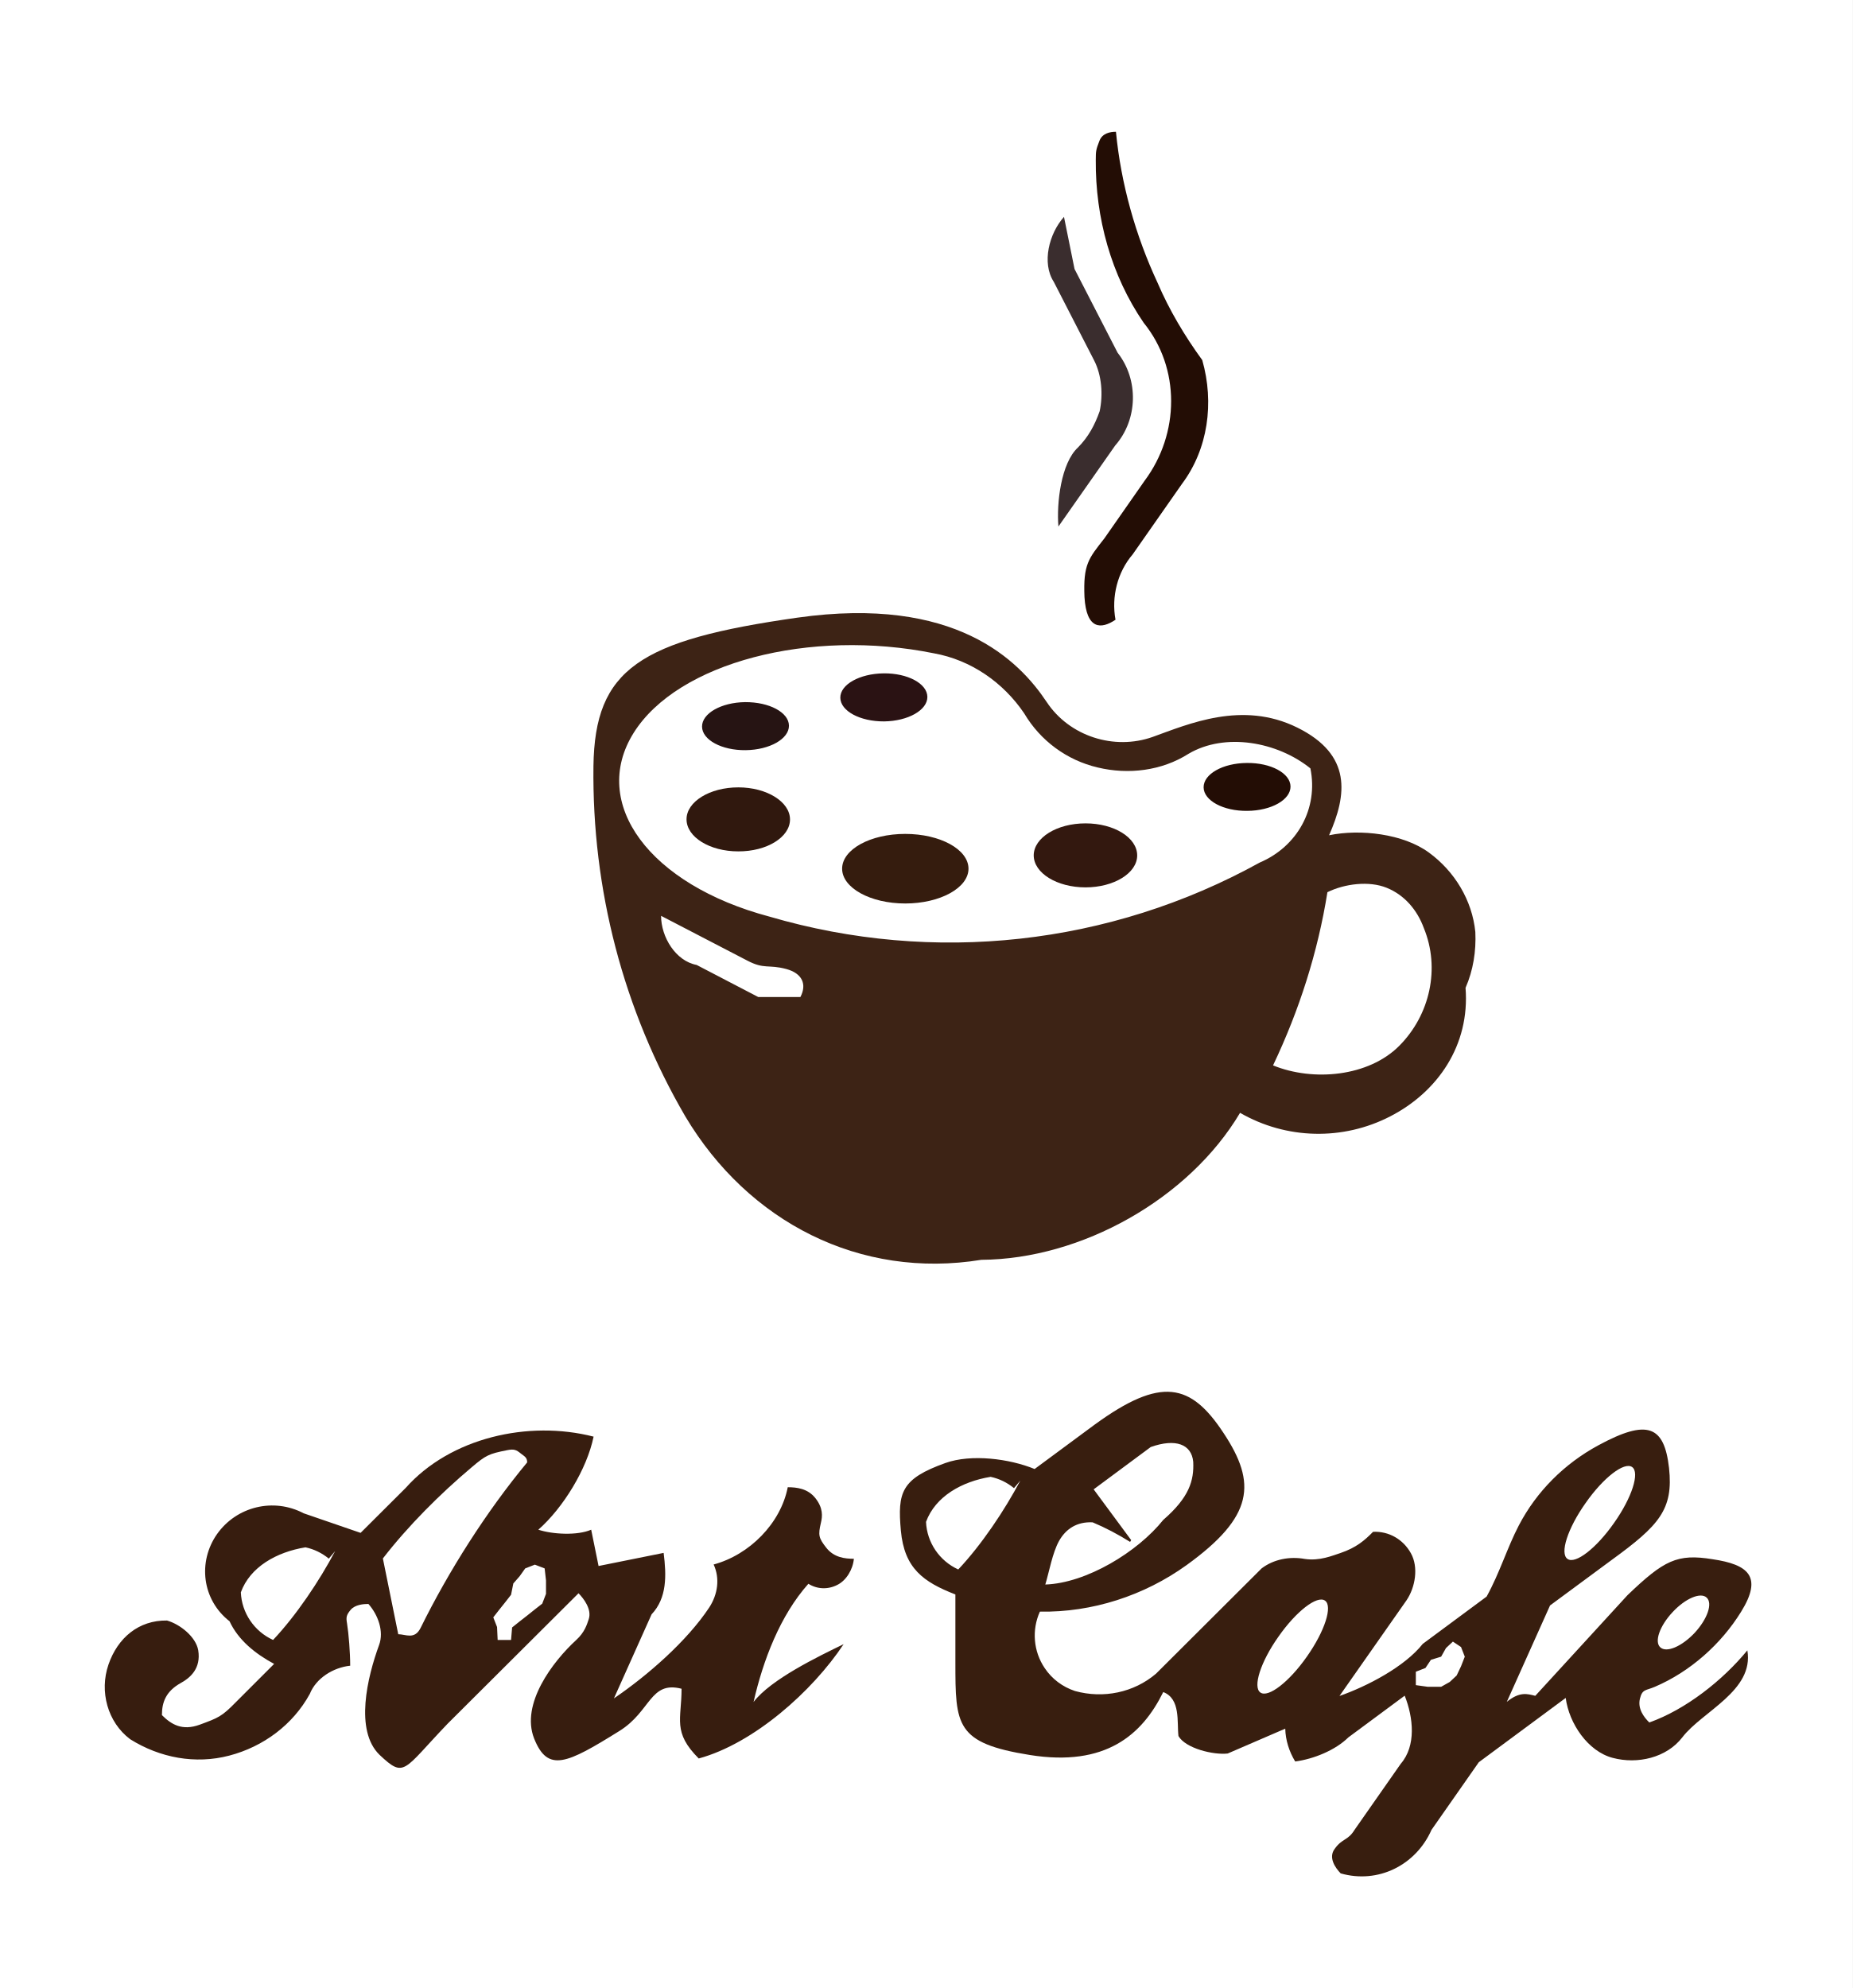
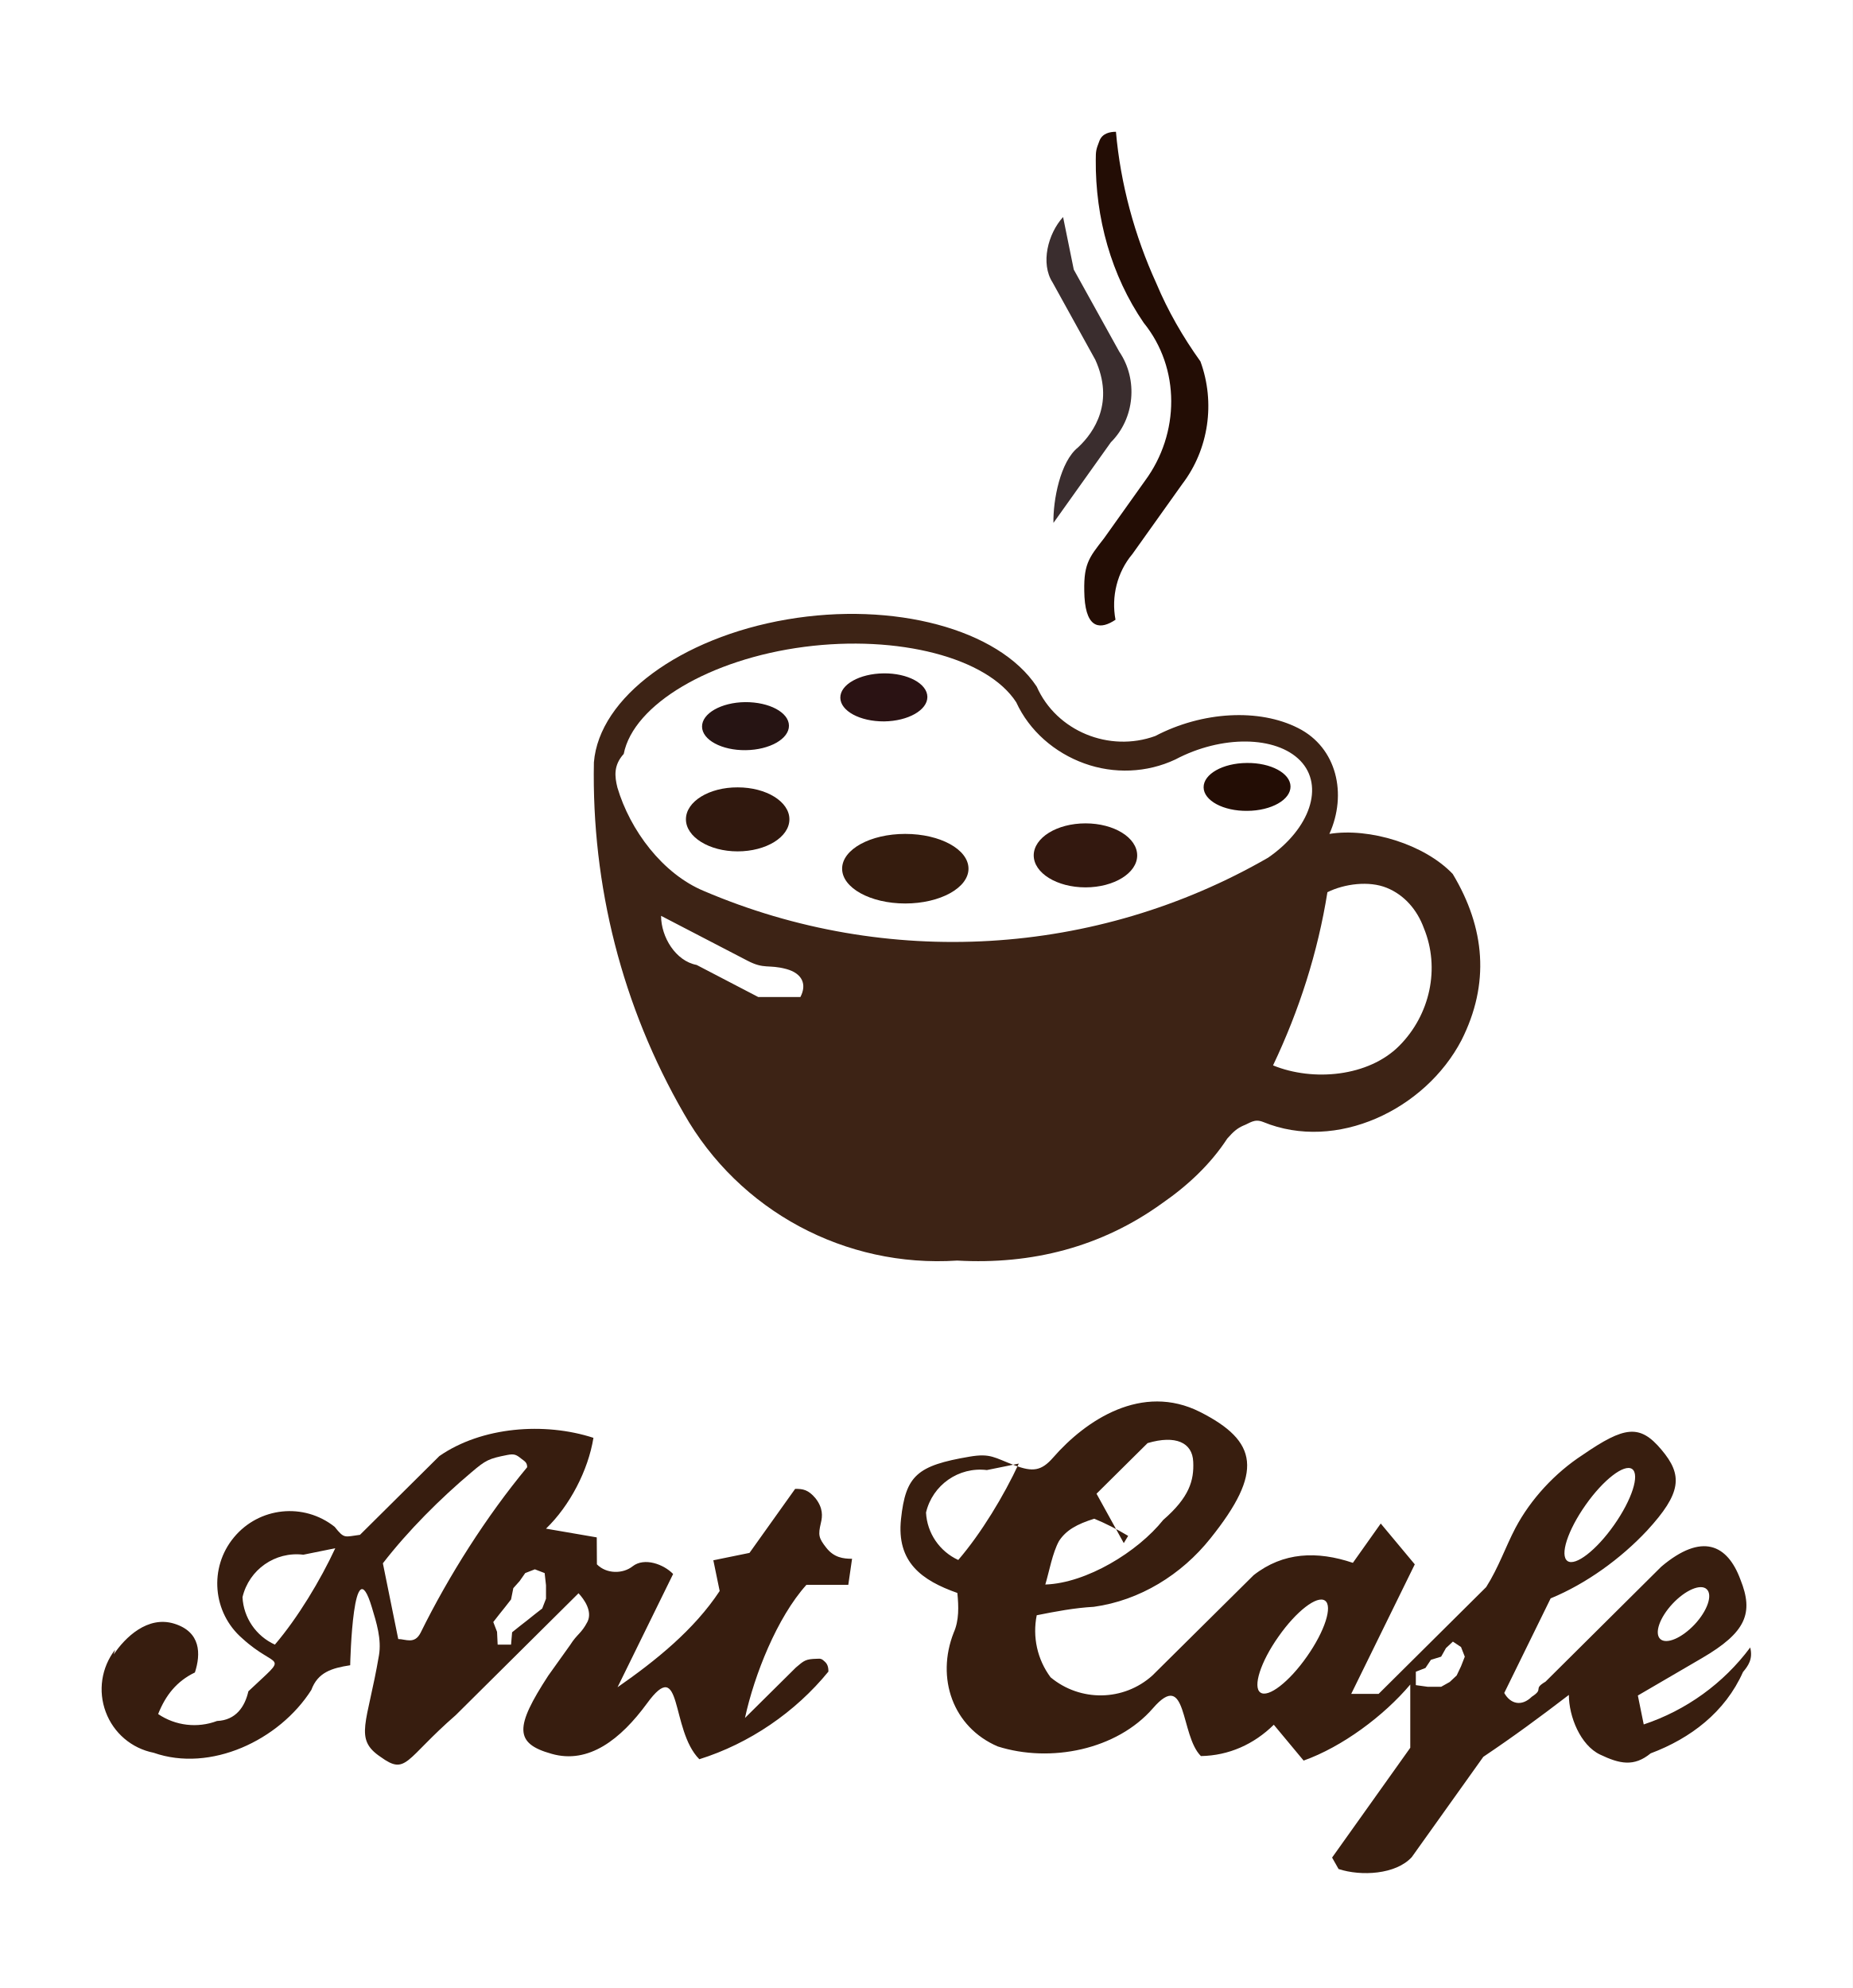
<svg xmlns="http://www.w3.org/2000/svg" viewBox="0 0 123 132" width="123" height="132">
  <rect width="100%" height="100%" fill="#ffffff" />
-   <path data-region="0" d="M88.24 55.46C90.31 55.03 93.17 55.36 94.87 56.61C96.58 57.86 97.74 59.78 97.95 61.88C98.01 63.15 97.81 64.43 97.30 65.59C97.60 69.40 95.45 72.50 92.31 74.12C89.16 75.75 85.40 75.66 82.33 73.89C78.94 79.60 71.80 83.61 65.15 83.65C57.09 84.96 49.68 81.14 45.50 74.13C41.38 67.06 39.30 59.05 39.40 50.87C39.49 44.41 42.47 42.50 52.95 41.01C63.43 39.53 67.66 43.86 69.49 46.61C71.00 48.89 73.97 49.84 76.53 48.93C78.90 48.08 82.47 46.50 86.13 48.31C89.79 50.12 89.42 52.79 88.24 55.46ZM87.00 51.02C84.81 49.25 81.33 48.62 78.91 50.05C77.13 51.18 74.92 51.45 72.88 50.96C70.83 50.48 69.07 49.18 68.00 47.37C66.61 45.31 64.46 43.82 62.01 43.38C53.76 41.71 45.00 43.99 42.07 48.66C39.14 53.34 43.11 58.74 51.08 60.86C61.99 64.06 73.69 62.77 83.64 57.27C86.13 56.21 87.54 53.68 87.00 51.02ZM50.34 66.20L53.14 66.20C53.58 65.36 53.27 64.63 52.20 64.34C51.00 64.02 50.75 64.38 49.61 63.78L43.89 60.81C43.89 62.22 44.86 63.81 46.25 64.07L50.34 66.20ZM88.13 59.24C87.49 63.24 86.26 67.08 84.52 70.74C87.19 71.83 90.86 71.49 92.90 69.44C94.94 67.39 95.63 64.29 94.53 61.62C94.09 60.42 93.25 59.43 92.07 58.95C90.89 58.47 89.27 58.68 88.13 59.24Z" fill="#3d2315" fill-rule="evenodd" />
-   <path data-region="1" d="M103.95 112.74L98.18 117.01L95.04 121.50C94.00 123.85 91.49 125.10 89.01 124.39C88.65 124.02 88.17 123.33 88.62 122.75C89.11 122.06 89.49 122.22 89.93 121.50L93.00 117.11C94.03 115.92 93.84 114.05 93.26 112.59L89.52 115.36C88.65 116.22 87.20 116.80 85.99 116.96C85.59 116.30 85.35 115.55 85.33 114.78L81.51 116.43C80.56 116.54 78.71 116.09 78.24 115.27C78.13 114.35 78.40 112.80 77.23 112.35C75.83 115.19 73.40 117.33 68.38 116.53C63.44 115.74 63.43 114.56 63.43 110.37L63.43 105.87C61.30 105.04 60.04 104.14 59.81 101.63C59.58 99.08 59.84 98.19 62.77 97.14C64.48 96.53 67.01 96.85 68.69 97.54L72.68 94.59C77.09 91.38 79.06 91.84 81.24 95.16C83.44 98.48 83.25 100.69 78.78 103.92C75.96 105.95 72.51 107.07 69.04 107.01C68.49 108.23 68.61 109.65 69.36 110.76C69.84 111.48 70.55 112.01 71.37 112.28C73.25 112.80 75.27 112.39 76.75 111.13L83.76 104.14C84.56 103.53 85.63 103.33 86.62 103.51C87.62 103.66 88.46 103.29 88.99 103.12C90.05 102.76 90.60 102.28 91.16 101.71C92.21 101.66 93.16 102.21 93.67 103.13C94.19 104.05 93.97 105.39 93.38 106.26L88.93 112.61C90.76 111.97 93.26 110.67 94.46 109.15L98.70 106.01C99.58 104.41 100.06 102.78 100.83 101.30C102.01 99.03 103.86 97.19 106.11 95.97C109.39 94.19 110.49 94.67 110.81 97.47C111.11 100.23 110.15 101.29 107.00 103.58L102.91 106.60L100.04 113.00C100.90 112.30 101.41 112.47 101.93 112.60L108.05 105.92C110.48 103.59 111.35 103.15 113.70 103.53C116.06 103.88 117.05 104.67 115.60 107.01C114.27 109.17 112.21 111.00 109.87 112.00C109.27 112.26 109.04 112.14 108.88 112.78C108.71 113.45 109.14 114.02 109.50 114.37C111.92 113.51 114.38 111.57 116.01 109.58C116.47 112.27 113.01 113.63 111.69 115.36C110.65 116.71 108.72 117.16 107.07 116.72C105.42 116.29 104.17 114.43 103.95 112.74ZM67.32 98.81C66.87 98.44 66.34 98.18 65.77 98.06C63.86 98.37 62.10 99.36 61.48 101.05C61.54 102.42 62.37 103.64 63.62 104.21C65.16 102.58 66.70 100.28 67.74 98.31ZM75.03 102.38C74.23 101.88 73.40 101.44 72.54 101.08C71.49 101.03 70.76 101.52 70.31 102.32C69.87 103.12 69.66 104.35 69.40 105.21C72.12 105.12 75.53 103.05 77.23 100.92C78.96 99.42 79.28 98.30 79.22 97.06C79.11 95.90 78.06 95.49 76.40 96.08L72.61 98.89L75.10 102.26ZM86.77 109.99C85.59 111.68 84.20 112.75 83.68 112.38C83.16 112.02 83.69 110.35 84.88 108.67C86.06 106.98 87.45 105.91 87.97 106.28C88.49 106.64 87.96 108.30 86.77 109.99ZM94.00 111.00L94.00 111.89L94.79 112.00L95.68 112.00L96.25 111.68L96.71 111.25L97.00 110.64L97.25 110.00L97.00 109.36L96.46 109.00L96.00 109.43L95.68 110.00L95.00 110.21L94.64 110.75L94.00 111.00ZM107.16 101.12C105.98 102.81 104.59 103.88 104.07 103.51C103.54 103.15 104.08 101.48 105.27 99.80C106.45 98.11 107.84 97.04 108.36 97.41C108.88 97.77 108.35 99.44 107.16 101.12ZM112.51 108.42C111.65 109.33 110.64 109.76 110.23 109.38C109.82 109.01 110.19 107.96 111.04 107.05C111.89 106.13 112.91 105.70 113.31 106.08C113.72 106.46 113.36 107.50 112.51 108.42Z" fill="#381e0f" fill-rule="evenodd" />
-   <path data-region="2" d="M35.74 101.57C36.69 101.88 38.33 101.97 39.25 101.57L39.74 103.98L44.06 103.11C44.25 104.60 44.29 106.10 43.26 107.19L40.76 112.77C42.99 111.25 45.60 108.98 47.09 106.73C47.65 105.87 47.81 104.81 47.38 103.88C49.75 103.24 51.83 101.16 52.30 98.75C52.89 98.75 53.63 98.83 54.14 99.48C54.65 100.13 54.61 100.67 54.50 101.12C54.31 101.93 54.35 102.12 54.86 102.77C55.37 103.42 56.10 103.50 56.69 103.50C56.63 104.19 56.20 104.94 55.58 105.24C54.97 105.55 54.26 105.53 53.67 105.16C51.79 107.27 50.66 110.25 50.03 113.01C51.17 111.51 54.32 109.99 56.01 109.17C53.93 112.31 50.03 115.77 46.39 116.76C44.64 115.01 45.25 114.16 45.25 112.13C43.15 111.59 43.22 113.63 41.13 114.93C37.63 117.11 36.37 117.72 35.46 115.43C34.56 113.14 36.69 110.33 38.26 108.89C38.82 108.38 38.97 107.86 39.09 107.50C39.30 106.85 38.75 106.14 38.41 105.79L29.72 114.45C26.74 117.56 26.88 118.10 25.20 116.52C23.53 114.90 24.39 111.35 25.17 109.22C25.50 108.32 25.10 107.22 24.46 106.50C24.14 106.50 23.58 106.54 23.28 106.89C22.99 107.24 22.97 107.39 23.04 107.79C23.15 108.47 23.25 109.73 23.25 110.60C22.13 110.72 20.99 111.42 20.57 112.47C19.45 114.52 17.48 115.98 15.22 116.57C12.97 117.16 10.62 116.72 8.64 115.48C7.14 114.35 6.59 112.31 7.20 110.53C7.81 108.75 9.21 107.57 11.09 107.60C11.96 107.85 13.00 108.68 13.16 109.57C13.36 110.79 12.62 111.41 12.00 111.75C11.04 112.29 10.75 112.99 10.75 113.88C11.37 114.50 12.09 114.94 13.25 114.52C14.50 114.06 14.72 113.98 15.65 113.03L18.20 110.48C16.95 109.81 15.82 108.90 15.24 107.65C13.41 106.22 13.12 103.70 14.41 101.86C15.71 100.02 18.17 99.43 20.16 100.48L23.94 101.78L26.93 98.80C29.90 95.46 35.08 94.28 39.41 95.39C38.97 97.54 37.39 100.12 35.74 101.57ZM21.83 103.49C21.38 103.12 20.85 102.86 20.28 102.74C18.37 103.05 16.60 104.04 15.99 105.73C16.05 107.10 16.88 108.32 18.13 108.89C19.67 107.26 21.21 104.96 22.25 102.99ZM35.00 97.10C35.00 96.76 34.80 96.69 34.59 96.52C34.27 96.26 34.13 96.20 33.67 96.29C32.45 96.53 32.25 96.63 31.31 97.43C29.22 99.19 27.09 101.32 25.42 103.48L26.44 108.51C26.93 108.51 27.52 108.89 27.92 108.10C29.80 104.29 32.29 100.37 35.00 97.10ZM32.75 107.39L33.00 108.03L33.04 108.89L33.93 108.89L34.00 108.06L34.50 107.66L35.00 107.27L35.50 106.87L36.00 106.48L36.25 105.83L36.25 104.94L36.16 104.14L35.51 103.89L34.87 104.14L34.50 104.66L34.08 105.14L33.93 105.89L33.54 106.39L33.14 106.89L32.75 107.39Z" fill="#371d0f" fill-rule="evenodd" />
-   <path data-region="3" d="M74.06 41.15C73.11 41.79 72.13 41.82 72.00 39.64C71.91 37.47 72.27 37.09 73.32 35.75L76.00 31.91C78.32 28.79 78.38 24.45 75.93 21.43C73.77 18.28 72.72 14.45 72.75 10.62C72.75 10.02 72.77 9.93 72.99 9.36C73.18 8.85 73.69 8.75 74.09 8.75C74.42 12.19 75.39 15.64 76.85 18.77C77.63 20.59 78.65 22.30 79.82 23.91C80.63 26.75 80.20 29.82 78.48 32.12L75.20 36.81C74.19 37.99 73.78 39.62 74.06 41.15Z" fill="#230d05" fill-rule="evenodd" />
-   <path data-region="4" d="M70.27 34.96C70.14 33.42 70.44 30.75 71.57 29.71C72.26 29.01 72.68 28.23 73.01 27.30C73.24 26.21 73.15 24.92 72.64 23.93L69.96 18.71C69.15 17.46 69.65 15.50 70.64 14.40L71.34 17.86L74.20 23.42C75.61 25.21 75.55 27.86 74.04 29.58L70.27 34.96Z" fill="#3a2d2e" fill-rule="evenodd" />
+   <path data-region="0" d="M96.45 58.03C98.61 61.63 98.92 65.32 97.03 69.07C94.61 73.70 88.71 76.49 83.87 74.50C83.27 74.26 83.00 74.57 82.52 74.75C82.15 74.92 81.90 75.12 81.48 75.60C80.35 77.33 78.84 78.73 77.15 79.90C73.13 82.80 68.51 83.98 63.55 83.70C56.12 84.19 49.07 80.41 45.40 73.93C41.31 66.84 39.27 58.81 39.43 50.62C39.78 46.30 45.19 42.34 52.25 41.13C59.32 39.92 66.29 41.76 68.83 45.59C70.14 48.55 73.65 49.98 76.70 48.87C79.83 47.23 83.60 47.03 86.18 48.34C88.77 49.64 89.45 52.74 88.26 55.37C90.93 54.94 94.59 56.07 96.45 58.03ZM40.99 52.29C41.83 55.13 43.99 58.02 46.73 59.16C58.88 64.35 72.75 63.54 84.19 56.95C86.99 55.02 87.94 52.18 86.33 50.51C84.72 48.85 81.11 48.80 78.03 50.43C76.14 51.32 73.95 51.40 71.99 50.69C70.02 49.98 68.34 48.53 67.47 46.63C65.55 43.66 59.63 42.14 53.40 42.95C47.17 43.76 42.06 46.76 41.41 50.06C40.72 50.82 40.81 51.56 40.99 52.29ZM50.34 66.20L53.14 66.20C53.58 65.36 53.27 64.63 52.20 64.34C51.00 64.02 50.75 64.38 49.61 63.78L43.89 60.81C43.89 62.22 44.86 63.81 46.25 64.07L50.34 66.20ZM88.13 59.24C87.49 63.24 86.26 67.08 84.52 70.74C87.19 71.83 90.86 71.49 92.90 69.44C94.94 67.39 95.63 64.29 94.53 61.62C94.09 60.42 93.25 59.43 92.07 58.95C90.89 58.47 89.27 58.68 88.13 59.24Z" fill="#3d2315" fill-rule="evenodd" />
+   <path data-region="1" d="M88.87 124.10L88.44 123.34L93.63 116.05L93.63 111.85C91.88 113.93 89.11 115.99 86.55 116.90L84.57 114.52C83.25 115.82 81.58 116.57 79.73 116.60C78.34 115.22 78.85 110.77 76.55 113.42C74.15 116.19 69.74 117.07 66.24 115.96C63.26 114.68 62.13 111.42 63.32 108.40C63.68 107.59 63.65 106.66 63.56 105.77C61.21 104.94 59.51 103.74 59.82 100.86C60.13 97.97 60.89 97.31 64.37 96.72C65.77 96.48 66.02 96.79 67.35 97.29C68.58 97.76 69.15 97.66 69.92 96.78C72.09 94.29 75.82 91.81 79.67 93.75C83.52 95.70 83.90 97.73 80.36 102.15C78.44 104.56 75.67 106.27 72.62 106.69C71.34 106.76 70.08 107.00 68.83 107.25C68.54 108.69 68.87 110.19 69.75 111.37C71.72 113.01 74.60 112.97 76.51 111.25L83.23 104.59C85.19 103.05 87.45 102.97 89.82 103.77L91.67 101.16L93.93 103.87L89.71 112.47L91.53 112.47L98.67 105.38C99.50 104.07 99.95 102.72 100.61 101.46C101.63 99.53 103.25 97.79 105.08 96.60C107.86 94.69 108.87 94.55 110.30 96.25C111.74 97.95 111.65 99.13 109.35 101.63C107.61 103.49 105.31 105.16 102.95 106.13L99.87 112.41C100.27 113.13 101.01 113.34 101.70 112.66C102.55 112.11 101.73 112.18 102.61 111.66L110.30 104.02C113.00 101.74 114.69 102.55 115.55 104.88C116.44 107.10 115.94 108.38 112.99 110.10L108.74 112.58L109.13 114.50C111.95 113.56 114.42 111.78 116.20 109.39C116.39 110.16 116.07 110.60 115.72 111.02C114.53 113.69 112.23 115.43 109.59 116.42C108.48 117.33 107.53 117.12 106.23 116.50C104.93 115.88 104.16 113.98 104.16 112.54C102.20 114.04 100.52 115.28 98.48 116.65L93.73 123.31C92.67 124.47 90.36 124.59 88.87 124.10ZM67.64 97.18L65.52 97.61C63.65 97.38 61.91 98.60 61.48 100.43C61.55 101.80 62.38 103.01 63.62 103.58C65.15 101.80 66.65 99.31 67.64 97.18ZM74.90 101.98C74.18 101.55 73.43 101.16 72.65 100.84C71.50 101.20 70.78 101.60 70.31 102.32C69.87 103.12 69.66 104.35 69.40 105.21C72.12 105.12 75.53 103.05 77.23 100.92C78.96 99.42 79.28 98.30 79.22 97.06C79.17 95.78 78.05 95.27 76.19 95.82L72.80 99.18L74.61 102.46ZM86.77 109.99C85.59 111.68 84.20 112.75 83.68 112.38C83.16 112.02 83.69 110.35 84.88 108.67C86.06 106.98 87.45 105.91 87.97 106.28C88.49 106.64 87.96 108.30 86.77 109.99ZM94.00 111.00L94.00 111.89L94.79 112.00L95.68 112.00L96.25 111.68L96.71 111.25L97.00 110.64L97.25 110.00L97.00 109.36L96.46 109.00L96.00 109.43L95.68 110.00L95.00 110.21L94.64 110.75L94.00 111.00ZM107.16 101.26C105.98 102.94 104.59 104.01 104.07 103.65C103.54 103.28 104.08 101.62 105.27 99.93C106.45 98.25 107.84 97.18 108.36 97.54C108.88 97.91 108.35 99.57 107.16 101.26ZM112.51 107.86C111.65 108.77 110.64 109.20 110.23 108.83C109.82 108.45 110.19 107.40 111.04 106.49C111.89 105.58 112.91 105.14 113.31 105.52C113.72 105.90 113.36 106.95 112.51 107.86Z" fill="#381e0f" fill-rule="evenodd" />
+   <path data-region="2" d="M7.64 109.54L7.55 109.85C8.30 108.73 9.80 107.26 11.57 107.81C13.34 108.36 13.34 109.82 12.94 111.05C11.73 111.63 10.99 112.57 10.50 113.81C11.65 114.59 13.11 114.76 14.41 114.27C15.66 114.22 16.26 113.32 16.49 112.30C19.27 109.67 18.43 110.93 16.09 108.79C14.11 107.08 13.86 104.09 15.53 102.08C17.20 100.06 20.17 99.75 22.22 101.38C22.87 102.20 22.87 102.04 23.90 101.91L29.17 96.68C31.98 94.73 36.15 94.41 39.40 95.47C39.05 97.63 37.83 99.98 36.25 101.50L39.62 102.08L39.63 103.87C40.27 104.52 41.36 104.51 42.00 104.00C42.78 103.39 44.06 103.86 44.69 104.51L41.00 112.03C43.53 110.27 46.08 108.22 47.78 105.64L47.36 103.60L49.76 103.11L52.79 98.86C53.31 98.85 53.67 98.92 54.14 99.48C54.65 100.13 54.61 100.67 54.50 101.12C54.31 101.93 54.35 102.12 54.86 102.77C55.37 103.42 55.98 103.50 56.57 103.50L56.32 105.23L53.54 105.23C51.59 107.40 50.08 111.21 49.46 114.07L52.84 110.72C53.39 110.25 53.49 110.16 54.22 110.14C54.50 110.12 54.56 110.14 54.77 110.34C54.98 110.53 55.00 110.79 55.00 110.99C52.80 113.69 49.75 115.77 46.43 116.81C44.49 114.86 45.33 109.84 42.95 113.11C41.22 115.47 39.09 117.16 36.62 116.45C34.14 115.76 34.18 114.67 36.40 111.26L37.85 109.23C38.33 108.47 38.58 108.49 39.00 107.69C39.35 106.99 38.79 106.20 38.41 105.79L30.26 113.88C26.87 116.83 27.00 117.91 25.26 116.65C23.48 115.45 24.39 114.45 25.16 109.91C25.34 108.85 25.00 107.75 24.69 106.73C23.45 102.59 23.25 110.34 23.25 110.57C22.02 110.76 21.10 111.04 20.67 112.21C18.53 115.57 13.96 117.70 10.20 116.38C8.74 116.09 7.54 115.07 7.02 113.67C6.50 112.28 6.73 110.72 7.64 109.54ZM22.26 102.80L20.14 103.23C18.27 103.00 16.53 104.22 16.10 106.05C16.17 107.42 17.00 108.63 18.25 109.20C19.77 107.42 21.27 104.93 22.26 102.80ZM35.00 97.42C35.00 97.08 34.80 97.01 34.59 96.84C34.27 96.58 34.13 96.52 33.67 96.61C32.45 96.85 32.25 96.95 31.31 97.75C29.22 99.51 27.09 101.64 25.42 103.80L26.44 108.83C26.93 108.83 27.52 109.20 27.92 108.42C29.80 104.61 32.29 100.69 35.00 97.42ZM32.75 107.70L33.00 108.35L33.04 109.20L33.93 109.20L34.00 108.38L34.50 107.98L35.00 107.59L35.50 107.19L36.00 106.80L36.25 106.15L36.25 105.26L36.16 104.45L35.51 104.20L34.87 104.45L34.50 104.98L34.08 105.45L33.93 106.20L33.54 106.70L33.14 107.20L32.75 107.70Z" fill="#371d0f" fill-rule="evenodd" />
+   <path data-region="3" d="M74.06 41.15C73.11 41.79 72.13 41.82 72.00 39.64C71.90 37.47 72.26 37.08 73.30 35.74L76.02 31.92C78.33 28.79 78.38 24.45 75.93 21.43C73.77 18.28 72.72 14.45 72.75 10.62C72.75 10.02 72.77 9.93 72.99 9.36C73.18 8.85 73.69 8.75 74.09 8.75C74.39 12.20 75.33 15.66 76.77 18.81C77.54 20.65 78.54 22.38 79.70 24.00C80.70 26.73 80.25 29.83 78.50 32.13L75.18 36.79C74.17 37.99 73.77 39.61 74.06 41.15Z" fill="#230d05" fill-rule="evenodd" />
+   <path data-region="4" d="M69.94 34.72C69.91 33.22 70.39 30.65 71.57 29.71C72.69 28.67 73.98 26.67 72.72 23.89L69.88 18.75C69.07 17.49 69.57 15.52 70.58 14.41L71.29 17.90L74.31 23.35C75.57 25.20 75.34 27.79 73.75 29.37L69.94 34.72Z" fill="#3a2d2e" fill-rule="evenodd" />
  <path data-region="5" d="M64.30 57.68C64.30 58.95 62.42 59.99 60.10 59.99C57.78 59.99 55.91 58.95 55.91 57.68C55.91 56.40 57.78 55.37 60.10 55.37C62.42 55.37 64.30 56.40 64.30 57.68Z" fill="#351c0e" fill-rule="evenodd" />
-   <path data-region="6" d="M52.45 54.41C52.45 55.59 50.91 56.54 49.01 56.53C47.12 56.53 45.58 55.58 45.58 54.40C45.58 53.23 47.12 52.28 49.02 52.28C50.91 52.28 52.45 53.24 52.45 54.41Z" fill="#30180e" fill-rule="evenodd" />
+   <path data-region="6" d="M52.41 54.40C52.41 55.58 50.87 56.53 48.97 56.53C47.08 56.53 45.54 55.57 45.54 54.40C45.54 53.22 47.08 52.27 48.98 52.28C50.88 52.28 52.41 53.23 52.41 54.40Z" fill="#30180e" fill-rule="evenodd" />
  <path data-region="7" d="M75.50 56.80C75.50 57.97 73.96 58.92 72.07 58.92C70.17 58.92 68.63 57.97 68.63 56.79C68.64 55.62 70.17 54.67 72.07 54.67C73.97 54.67 75.50 55.62 75.50 56.80Z" fill="#33180f" fill-rule="evenodd" />
  <path data-region="8" d="M49.51 49.81C47.92 49.83 46.62 49.13 46.61 48.25C46.60 47.37 47.88 46.64 49.47 46.62C51.07 46.61 52.37 47.30 52.38 48.18C52.39 49.06 51.10 49.79 49.51 49.81Z" fill="#261413" fill-rule="evenodd" />
  <path data-region="9" d="M58.70 47.90C57.10 47.91 55.80 47.21 55.79 46.33C55.78 45.45 57.07 44.73 58.66 44.71C60.26 44.69 61.56 45.39 61.57 46.27C61.58 47.15 60.29 47.88 58.70 47.90Z" fill="#2a1213" fill-rule="evenodd" />
  <path data-region="10" d="M82.81 53.84C81.22 53.86 79.92 53.16 79.91 52.28C79.90 51.40 81.18 50.67 82.78 50.66C84.37 50.64 85.67 51.34 85.68 52.22C85.69 53.10 84.41 53.83 82.81 53.84Z" fill="#230d05" fill-rule="evenodd" />
</svg>
